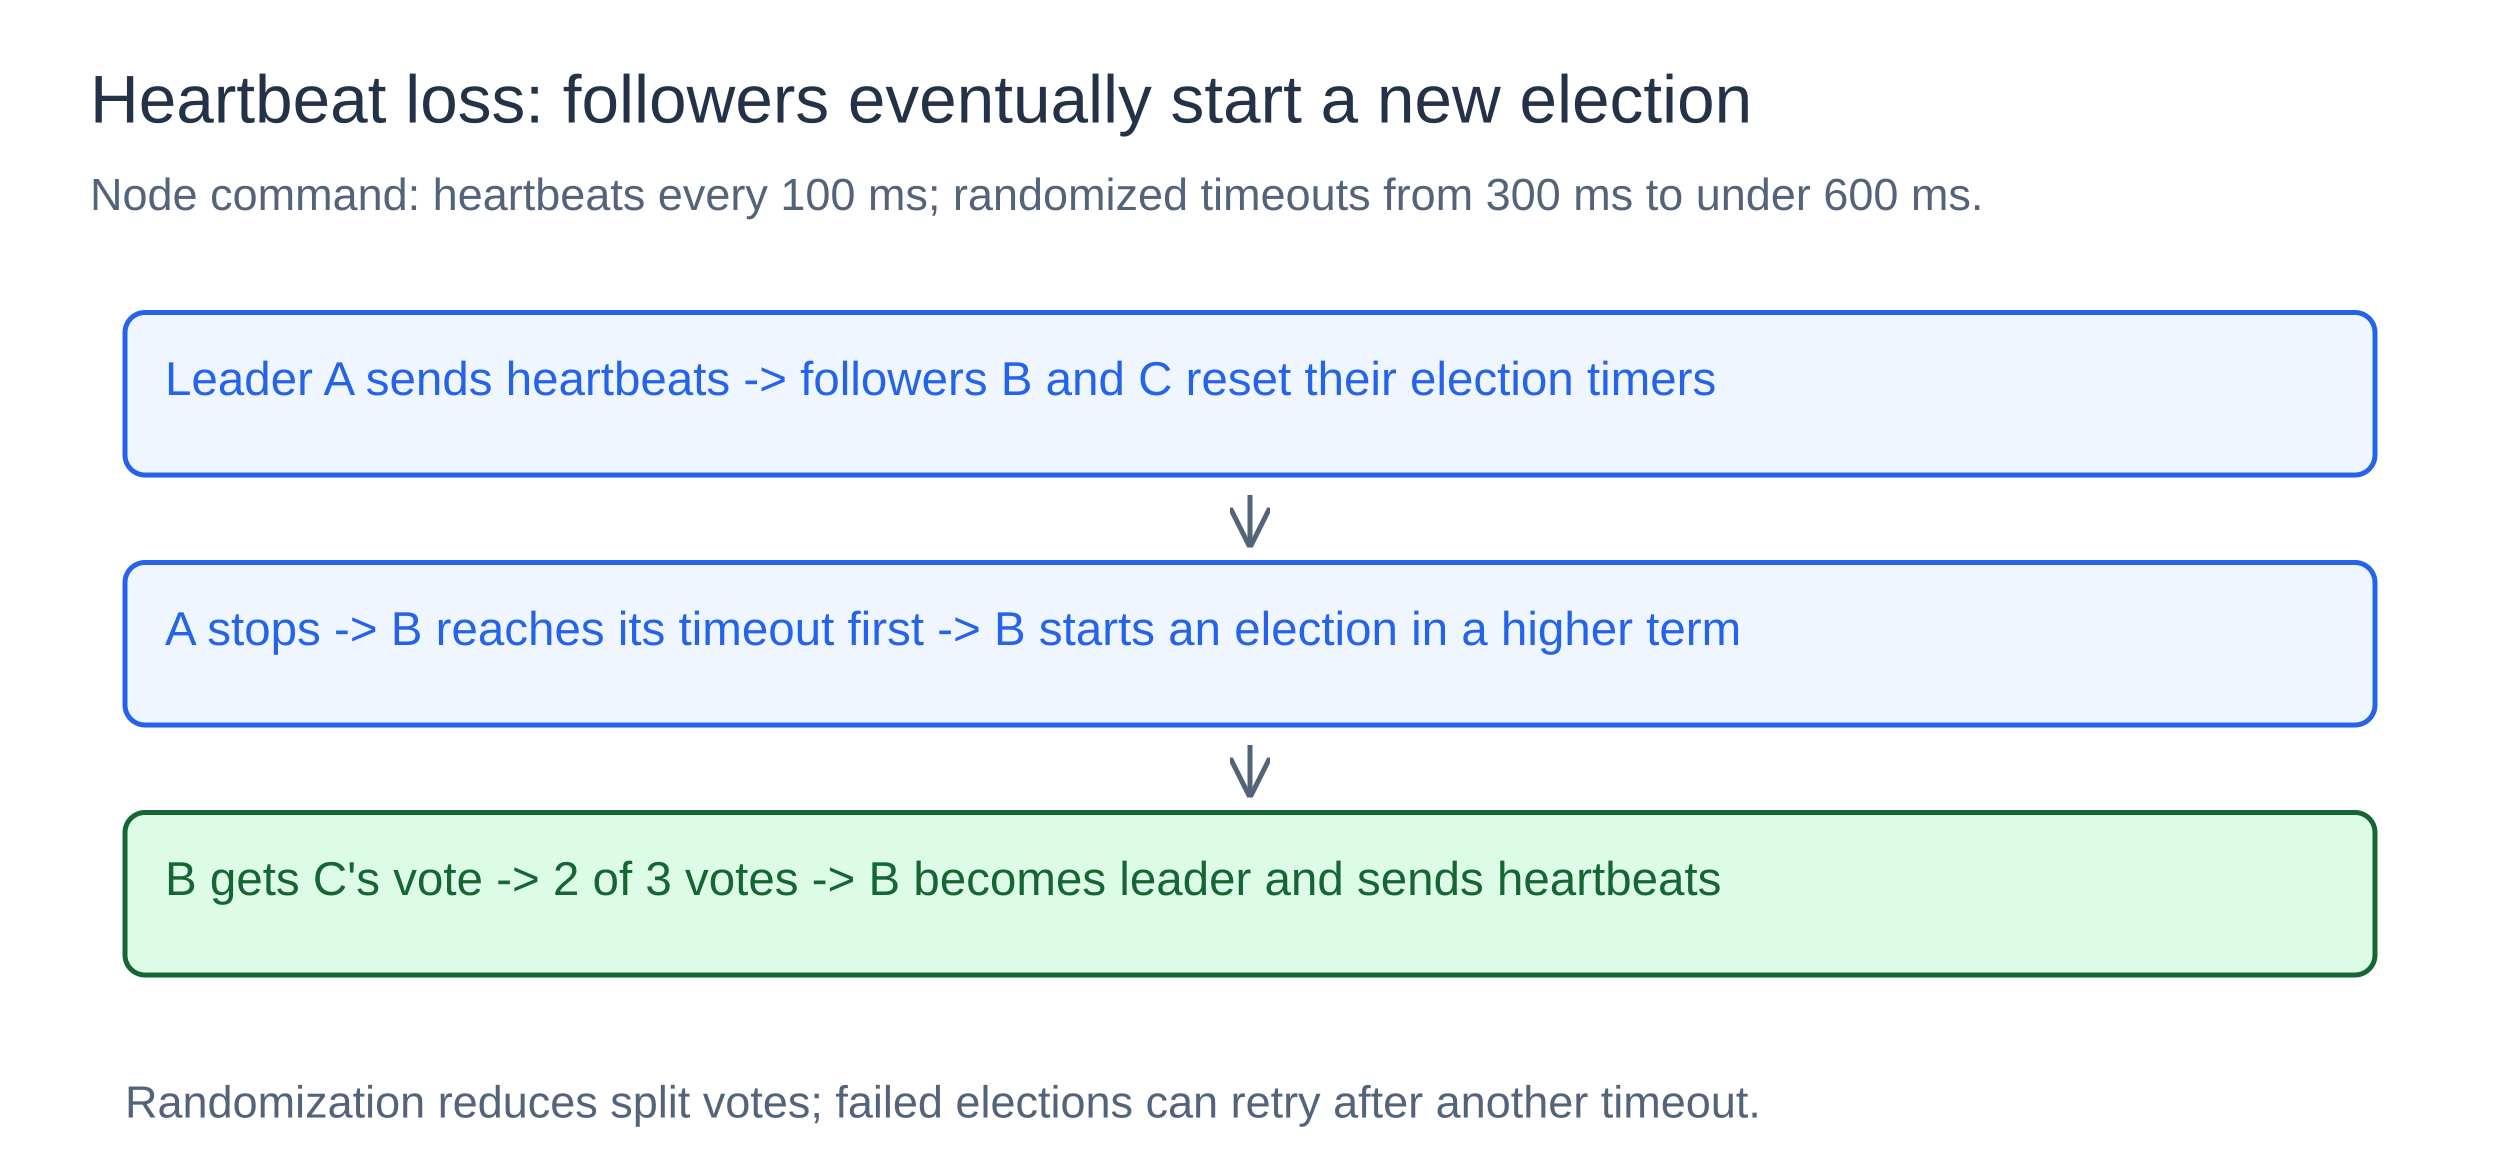
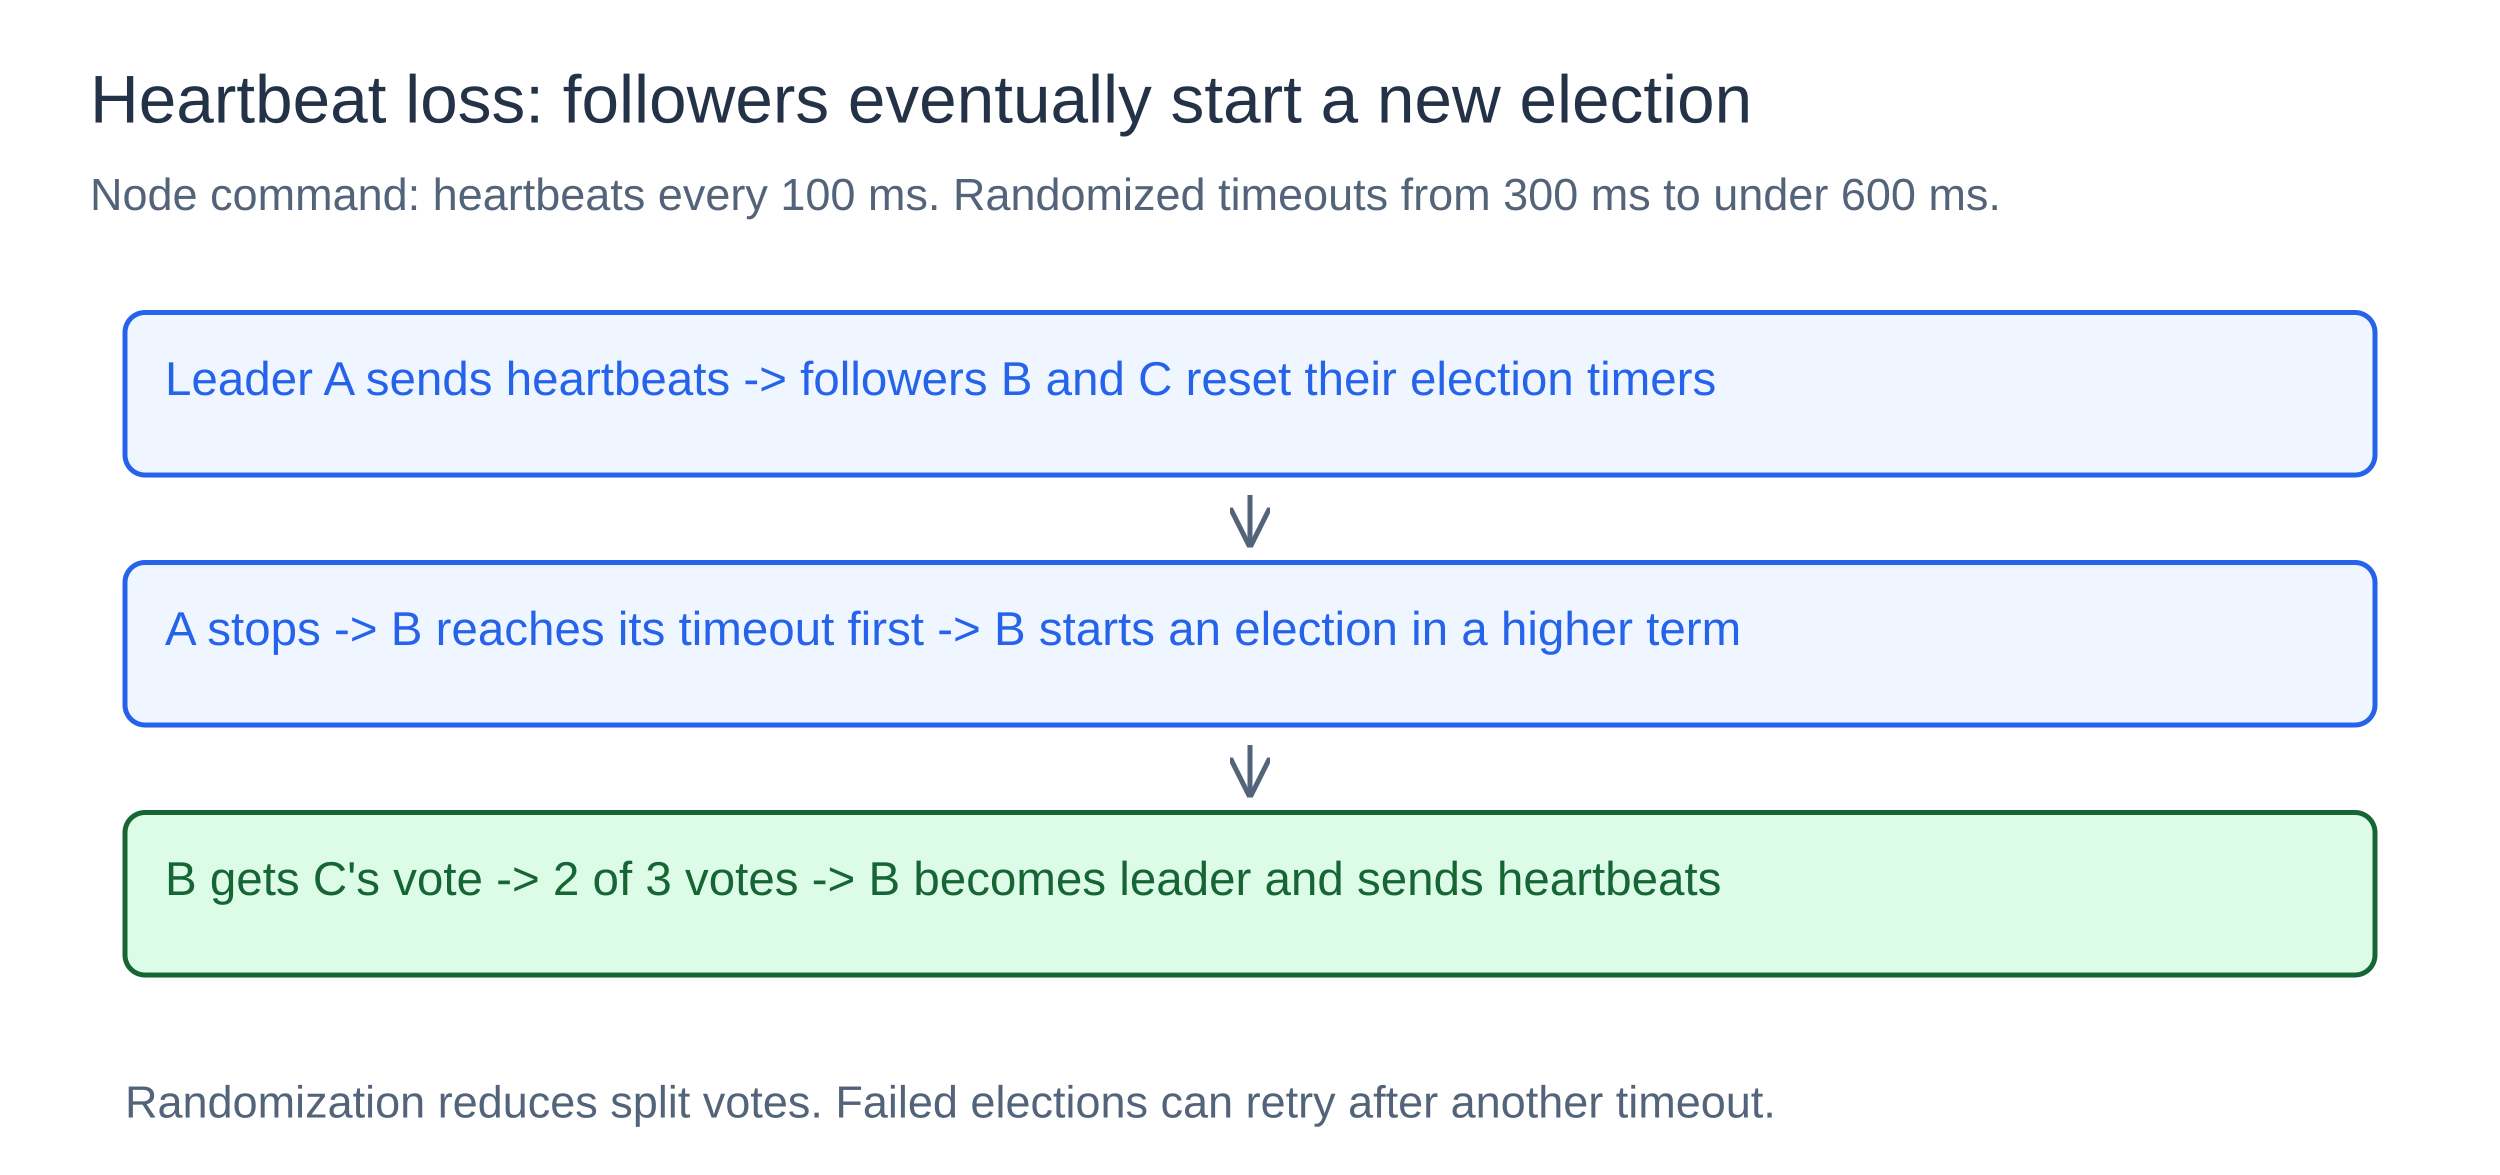
<svg xmlns="http://www.w3.org/2000/svg" width="1000" height="470" viewBox="0 0 1000 470" role="img" aria-labelledby="title desc">
  <defs>
    <marker id="arrow" markerWidth="8" markerHeight="8" refX="7" refY="4" orient="auto">
      <path d="M 0 0 L 8 4 L 0 8" fill="none" stroke="#53647a" />
    </marker>
  </defs>
  <rect width="1000" height="470" fill="#fff" />
  <text x="36" y="49" font-family="Arial, Helvetica, sans-serif" font-size="27" fill="#243247">Heartbeat loss: followers eventually start a new election</text>
-   <text x="36" y="84" font-family="Arial, Helvetica, sans-serif" font-size="18" fill="#53647a">Node command: heartbeats every 100 ms; randomized timeouts from 300 ms to under 600 ms.</text>
+   <text x="36" y="84" font-family="Arial, Helvetica, sans-serif" font-size="18" fill="#53647a">Node command: heartbeats every 100 ms. Randomized timeouts from 300 ms to under 600 ms.</text>
  <rect x="50" y="125" width="900" height="65" rx="8" fill="#eff6ff" stroke="#2563eb" stroke-width="2" />
  <text x="66" y="158" font-family="Arial, Helvetica, sans-serif" font-size="19" fill="#2563eb">Leader A sends heartbeats -&gt; followers B and C reset their election timers</text>
  <path d="M 500 198 L 500 217" fill="none" stroke="#53647a" stroke-width="2" marker-end="url(#arrow)" />
  <rect x="50" y="225" width="900" height="65" rx="8" fill="#eff6ff" stroke="#2563eb" stroke-width="2" />
  <text x="66" y="258" font-family="Arial, Helvetica, sans-serif" font-size="19" fill="#2563eb">A stops -&gt; B reaches its timeout first -&gt; B starts an election in a higher term</text>
  <path d="M 500 298 L 500 317" fill="none" stroke="#53647a" stroke-width="2" marker-end="url(#arrow)" />
  <rect x="50" y="325" width="900" height="65" rx="8" fill="#dcfce7" stroke="#166534" stroke-width="2" />
  <text x="66" y="358" font-family="Arial, Helvetica, sans-serif" font-size="19" fill="#166534">B gets C's vote -&gt; 2 of 3 votes -&gt; B becomes leader and sends heartbeats</text>
-   <text x="50" y="447" font-family="Arial, Helvetica, sans-serif" font-size="18" fill="#53647a">Randomization reduces split votes; failed elections can retry after another timeout.</text>
+   <text x="50" y="447" font-family="Arial, Helvetica, sans-serif" font-size="18" fill="#53647a">Randomization reduces split votes. Failed elections can retry after another timeout.</text>
</svg>
